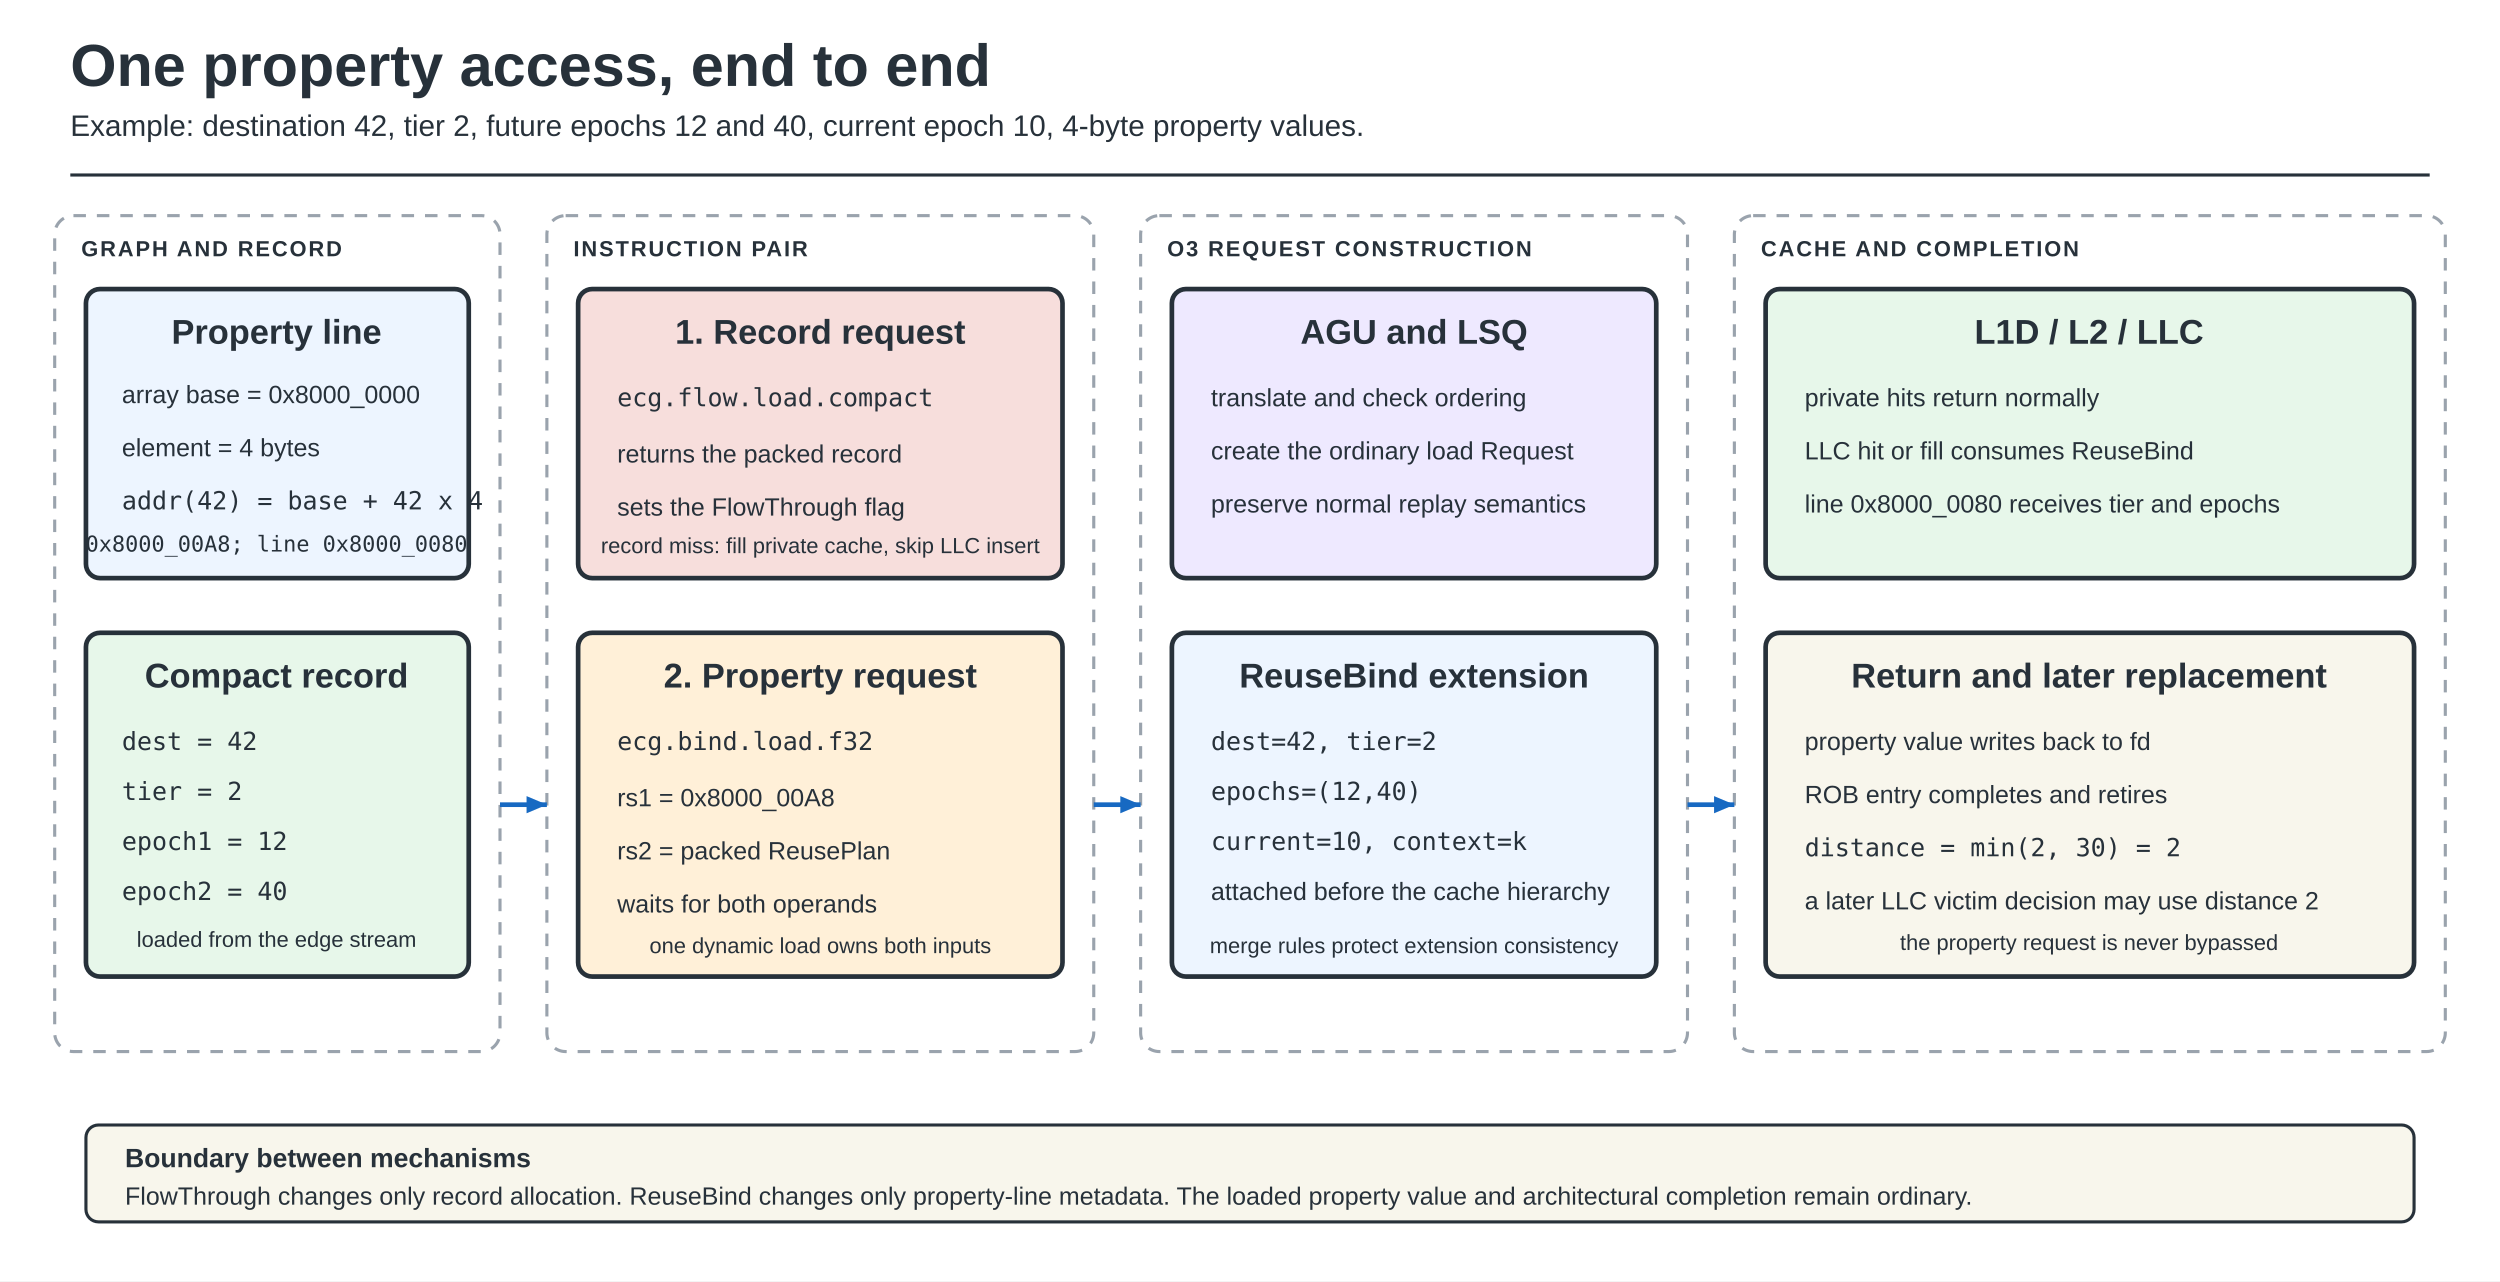
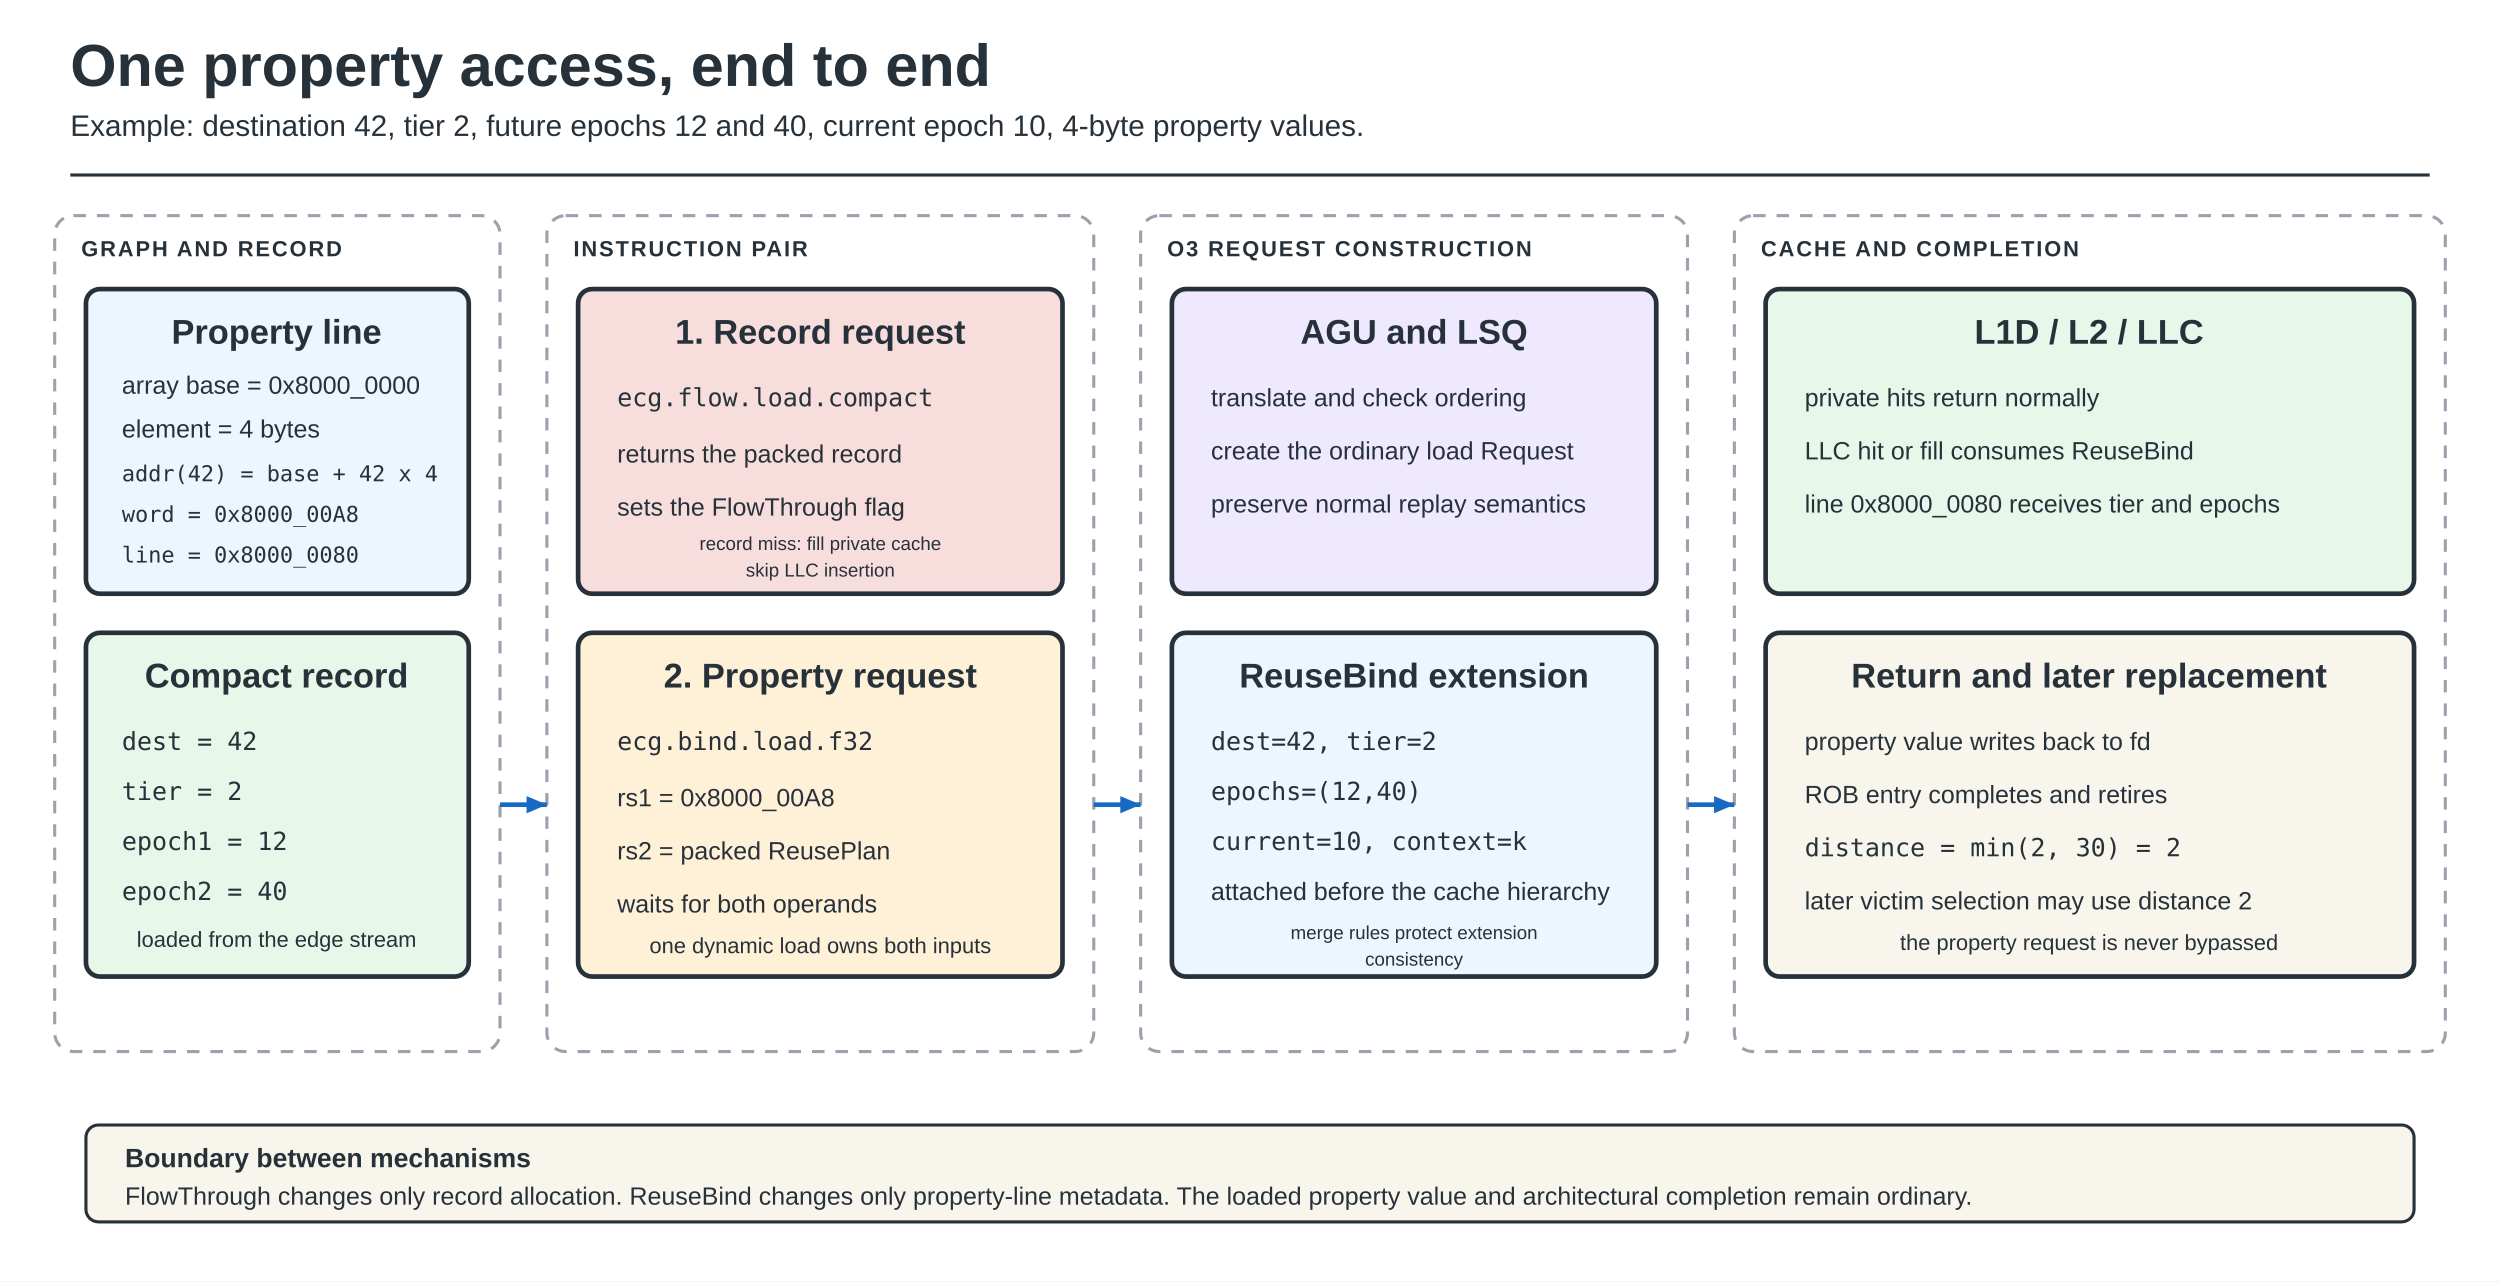
<svg xmlns="http://www.w3.org/2000/svg" width="1600" height="820" viewBox="0 0 1600 820" role="img" aria-labelledby="title desc" fill="#27313A">
  <defs>
    <marker id="arrow" viewBox="0 0 13 11" markerWidth="13" markerHeight="11" refX="13" refY="5.5" orient="auto" markerUnits="userSpaceOnUse">
      <path d="M0 0 L13 5.5 L0 11 Z" fill="#1769C2" />
    </marker>
    <style>
      :root{color-scheme:light dark}
      @media(prefers-color-scheme:dark){
        [fill="#27313A"]{fill:#ECE7DD}[stroke="#27313A"]{stroke:#ECE7DD}
        [fill="#FFFFFF"]{fill:#1E2327}[fill="#F8F6EC"]{fill:#252A2E}
        [fill="#EDF5FF"]{fill:#273846}[fill="#E7F7EA"]{fill:#24382A}
        [fill="#FFF0D8"]{fill:#3B3122}[fill="#F7DEDC"]{fill:#3D292A}
        [fill="#EEE9FF"]{fill:#302C3C}[stroke="#9AA3AD"]{stroke:#747D86}
      }
      .sans{font-family:Arial,Helvetica,sans-serif}.mono{font-family:"SFMono-Regular",Consolas,monospace}
      .title{font-size:38px;font-weight:700}.subtitle{font-size:19px}
      .domain{font-size:14px;font-weight:700;letter-spacing:1.2px}
      .heading{font-size:22px;font-weight:700}.label{font-size:17px;font-weight:700}
      .body{font-size:16px}.small{font-size:14px}.tiny{font-size:12px}
      .arrow{fill:none;stroke:#1769C2;stroke-width:3;marker-end:url(#arrow)}
    </style>
  </defs>
  <rect width="1600" height="820" fill="#FFFFFF" />
  <text x="45" y="55" class="sans title">One property access, end to end</text>
  <text x="45" y="87" class="sans subtitle">Example: destination 42, tier 2, future epochs 12 and 40, current epoch 10, 4-byte property values.</text>
  <line x1="45" y1="112" x2="1555" y2="112" stroke="#27313A" stroke-width="2" />
  <rect x="35" y="138" width="285" height="535" rx="12" fill="none" stroke="#9AA3AD" stroke-width="2" stroke-dasharray="8 7" />
  <text x="52" y="164" class="sans domain">GRAPH AND RECORD</text>
-   <rect x="55" y="185" width="245" height="185" rx="9" fill="#EDF5FF" stroke="#27313A" stroke-width="3" />
+   <rect x="55" y="185" width="245" height="195" rx="9" fill="#EDF5FF" stroke="#27313A" stroke-width="3" />
  <text x="177" y="220" text-anchor="middle" class="sans heading">Property line</text>
-   <text x="78" y="258" class="sans body">array base = 0x8000_0000</text>
-   <text x="78" y="292" class="sans body">element = 4 bytes</text>
-   <text x="78" y="326" class="mono body">addr(42) = base + 42 x 4</text>
-   <text x="177" y="353" text-anchor="middle" class="mono small">0x8000_00A8; line 0x8000_0080</text>
+   <text x="78" y="252" class="sans body">array base = 0x8000_0000</text>
+   <text x="78" y="280" class="sans body">element = 4 bytes</text>
+   <text x="78" y="308" class="mono small">addr(42) = base + 42 x 4</text>
+   <text x="78" y="334" class="mono small">word = 0x8000_00A8</text>
+   <text x="78" y="360" class="mono small">line = 0x8000_0080</text>
  <rect x="55" y="405" width="245" height="220" rx="9" fill="#E7F7EA" stroke="#27313A" stroke-width="3" />
  <text x="177" y="440" text-anchor="middle" class="sans heading">Compact record</text>
  <text x="78" y="480" class="mono body">dest = 42</text>
  <text x="78" y="512" class="mono body">tier = 2</text>
  <text x="78" y="544" class="mono body">epoch1 = 12</text>
  <text x="78" y="576" class="mono body">epoch2 = 40</text>
  <text x="177" y="606" text-anchor="middle" class="sans small">loaded from the edge stream</text>
  <rect x="350" y="138" width="350" height="535" rx="12" fill="none" stroke="#9AA3AD" stroke-width="2" stroke-dasharray="8 7" />
  <text x="367" y="164" class="sans domain">INSTRUCTION PAIR</text>
-   <rect x="370" y="185" width="310" height="185" rx="9" fill="#F7DEDC" stroke="#27313A" stroke-width="3" />
+   <rect x="370" y="185" width="310" height="195" rx="9" fill="#F7DEDC" stroke="#27313A" stroke-width="3" />
  <text x="525" y="220" text-anchor="middle" class="sans heading">1. Record request</text>
  <text x="395" y="260" class="mono body">ecg.flow.load.compact</text>
  <text x="395" y="296" class="sans body">returns the packed record</text>
  <text x="395" y="330" class="sans body">sets the FlowThrough flag</text>
-   <text x="525" y="354" text-anchor="middle" class="sans small">record miss: fill private cache, skip LLC insert</text>
+   <text x="525" y="352" text-anchor="middle" class="sans tiny">record miss: fill private cache</text>
+   <text x="525" y="369" text-anchor="middle" class="sans tiny">skip LLC insertion</text>
  <rect x="370" y="405" width="310" height="220" rx="9" fill="#FFF0D8" stroke="#27313A" stroke-width="3" />
  <text x="525" y="440" text-anchor="middle" class="sans heading">2. Property request</text>
  <text x="395" y="480" class="mono body">ecg.bind.load.f32</text>
  <text x="395" y="516" class="sans body">rs1 = 0x8000_00A8</text>
  <text x="395" y="550" class="sans body">rs2 = packed ReusePlan</text>
  <text x="395" y="584" class="sans body">waits for both operands</text>
  <text x="525" y="610" text-anchor="middle" class="sans small">one dynamic load owns both inputs</text>
  <rect x="730" y="138" width="350" height="535" rx="12" fill="none" stroke="#9AA3AD" stroke-width="2" stroke-dasharray="8 7" />
  <text x="747" y="164" class="sans domain">O3 REQUEST CONSTRUCTION</text>
-   <rect x="750" y="185" width="310" height="185" rx="9" fill="#EEE9FF" stroke="#27313A" stroke-width="3" />
+   <rect x="750" y="185" width="310" height="195" rx="9" fill="#EEE9FF" stroke="#27313A" stroke-width="3" />
  <text x="905" y="220" text-anchor="middle" class="sans heading">AGU and LSQ</text>
  <text x="775" y="260" class="sans body">translate and check ordering</text>
  <text x="775" y="294" class="sans body">create the ordinary load Request</text>
  <text x="775" y="328" class="sans body">preserve normal replay semantics</text>
  <rect x="750" y="405" width="310" height="220" rx="9" fill="#EDF5FF" stroke="#27313A" stroke-width="3" />
  <text x="905" y="440" text-anchor="middle" class="sans heading">ReuseBind extension</text>
  <text x="775" y="480" class="mono body">dest=42, tier=2</text>
  <text x="775" y="512" class="mono body">epochs=(12,40)</text>
  <text x="775" y="544" class="mono body">current=10, context=k</text>
  <text x="775" y="576" class="sans body">attached before the cache hierarchy</text>
-   <text x="905" y="610" text-anchor="middle" class="sans small">merge rules protect extension consistency</text>
+   <text x="905" y="601" text-anchor="middle" class="sans tiny">merge rules protect extension</text>
+   <text x="905" y="618" text-anchor="middle" class="sans tiny">consistency</text>
  <rect x="1110" y="138" width="455" height="535" rx="12" fill="none" stroke="#9AA3AD" stroke-width="2" stroke-dasharray="8 7" />
  <text x="1127" y="164" class="sans domain">CACHE AND COMPLETION</text>
-   <rect x="1130" y="185" width="415" height="185" rx="9" fill="#E7F7EA" stroke="#27313A" stroke-width="3" />
+   <rect x="1130" y="185" width="415" height="195" rx="9" fill="#E7F7EA" stroke="#27313A" stroke-width="3" />
  <text x="1337" y="220" text-anchor="middle" class="sans heading">L1D / L2 / LLC</text>
  <text x="1155" y="260" class="sans body">private hits return normally</text>
  <text x="1155" y="294" class="sans body">LLC hit or fill consumes ReuseBind</text>
  <text x="1155" y="328" class="sans body">line 0x8000_0080 receives tier and epochs</text>
  <rect x="1130" y="405" width="415" height="220" rx="9" fill="#F8F6EC" stroke="#27313A" stroke-width="3" />
  <text x="1337" y="440" text-anchor="middle" class="sans heading">Return and later replacement</text>
  <text x="1155" y="480" class="sans body">property value writes back to fd</text>
  <text x="1155" y="514" class="sans body">ROB entry completes and retires</text>
  <text x="1155" y="548" class="mono body">distance = min(2, 30) = 2</text>
-   <text x="1155" y="582" class="sans body">a later LLC victim decision may use distance 2</text>
+   <text x="1155" y="582" class="sans body">later victim selection may use distance 2</text>
  <text x="1337" y="608" text-anchor="middle" class="sans small">the property request is never bypassed</text>
  <path d="M320 515 H350" class="arrow" />
  <path d="M700 515 H730" class="arrow" />
  <path d="M1080 515 H1110" class="arrow" />
  <rect x="55" y="720" width="1490" height="62" rx="8" fill="#F8F6EC" stroke="#27313A" stroke-width="2" />
  <text x="80" y="747" class="sans label">Boundary between mechanisms</text>
  <text x="80" y="771" class="sans body">FlowThrough changes only record allocation. ReuseBind changes only property-line metadata. The loaded property value and architectural completion remain ordinary.</text>
</svg>
